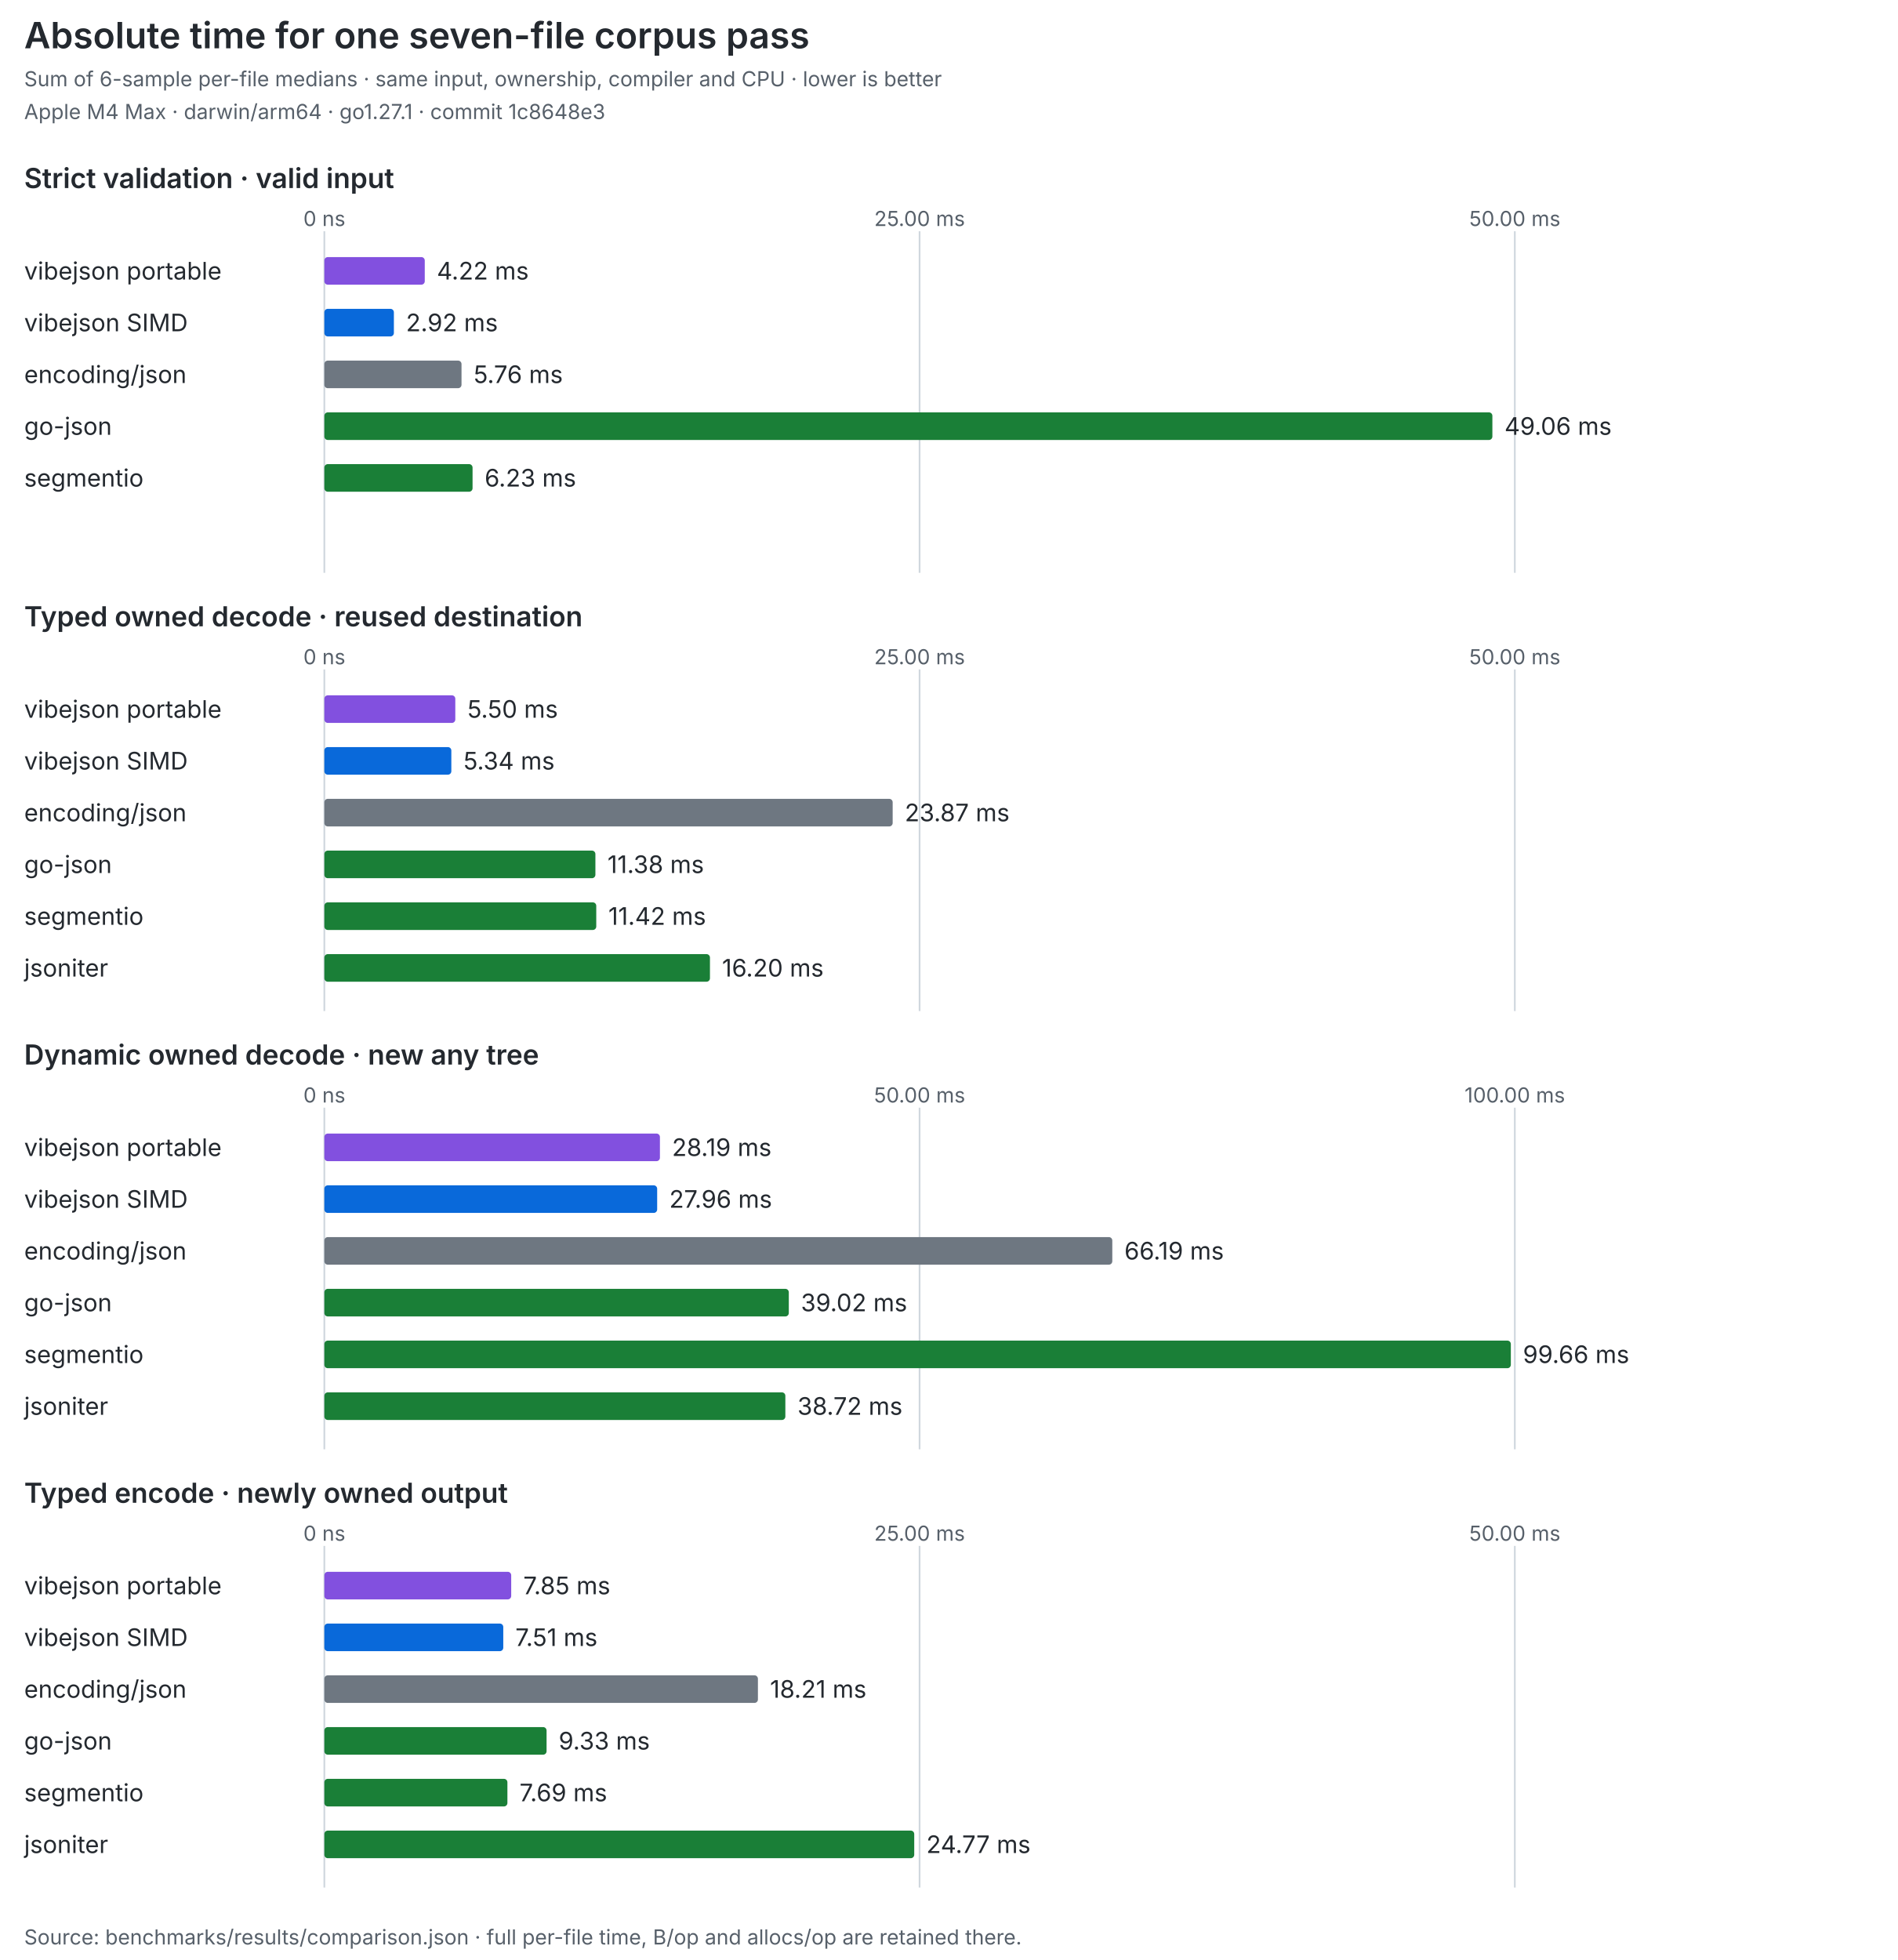
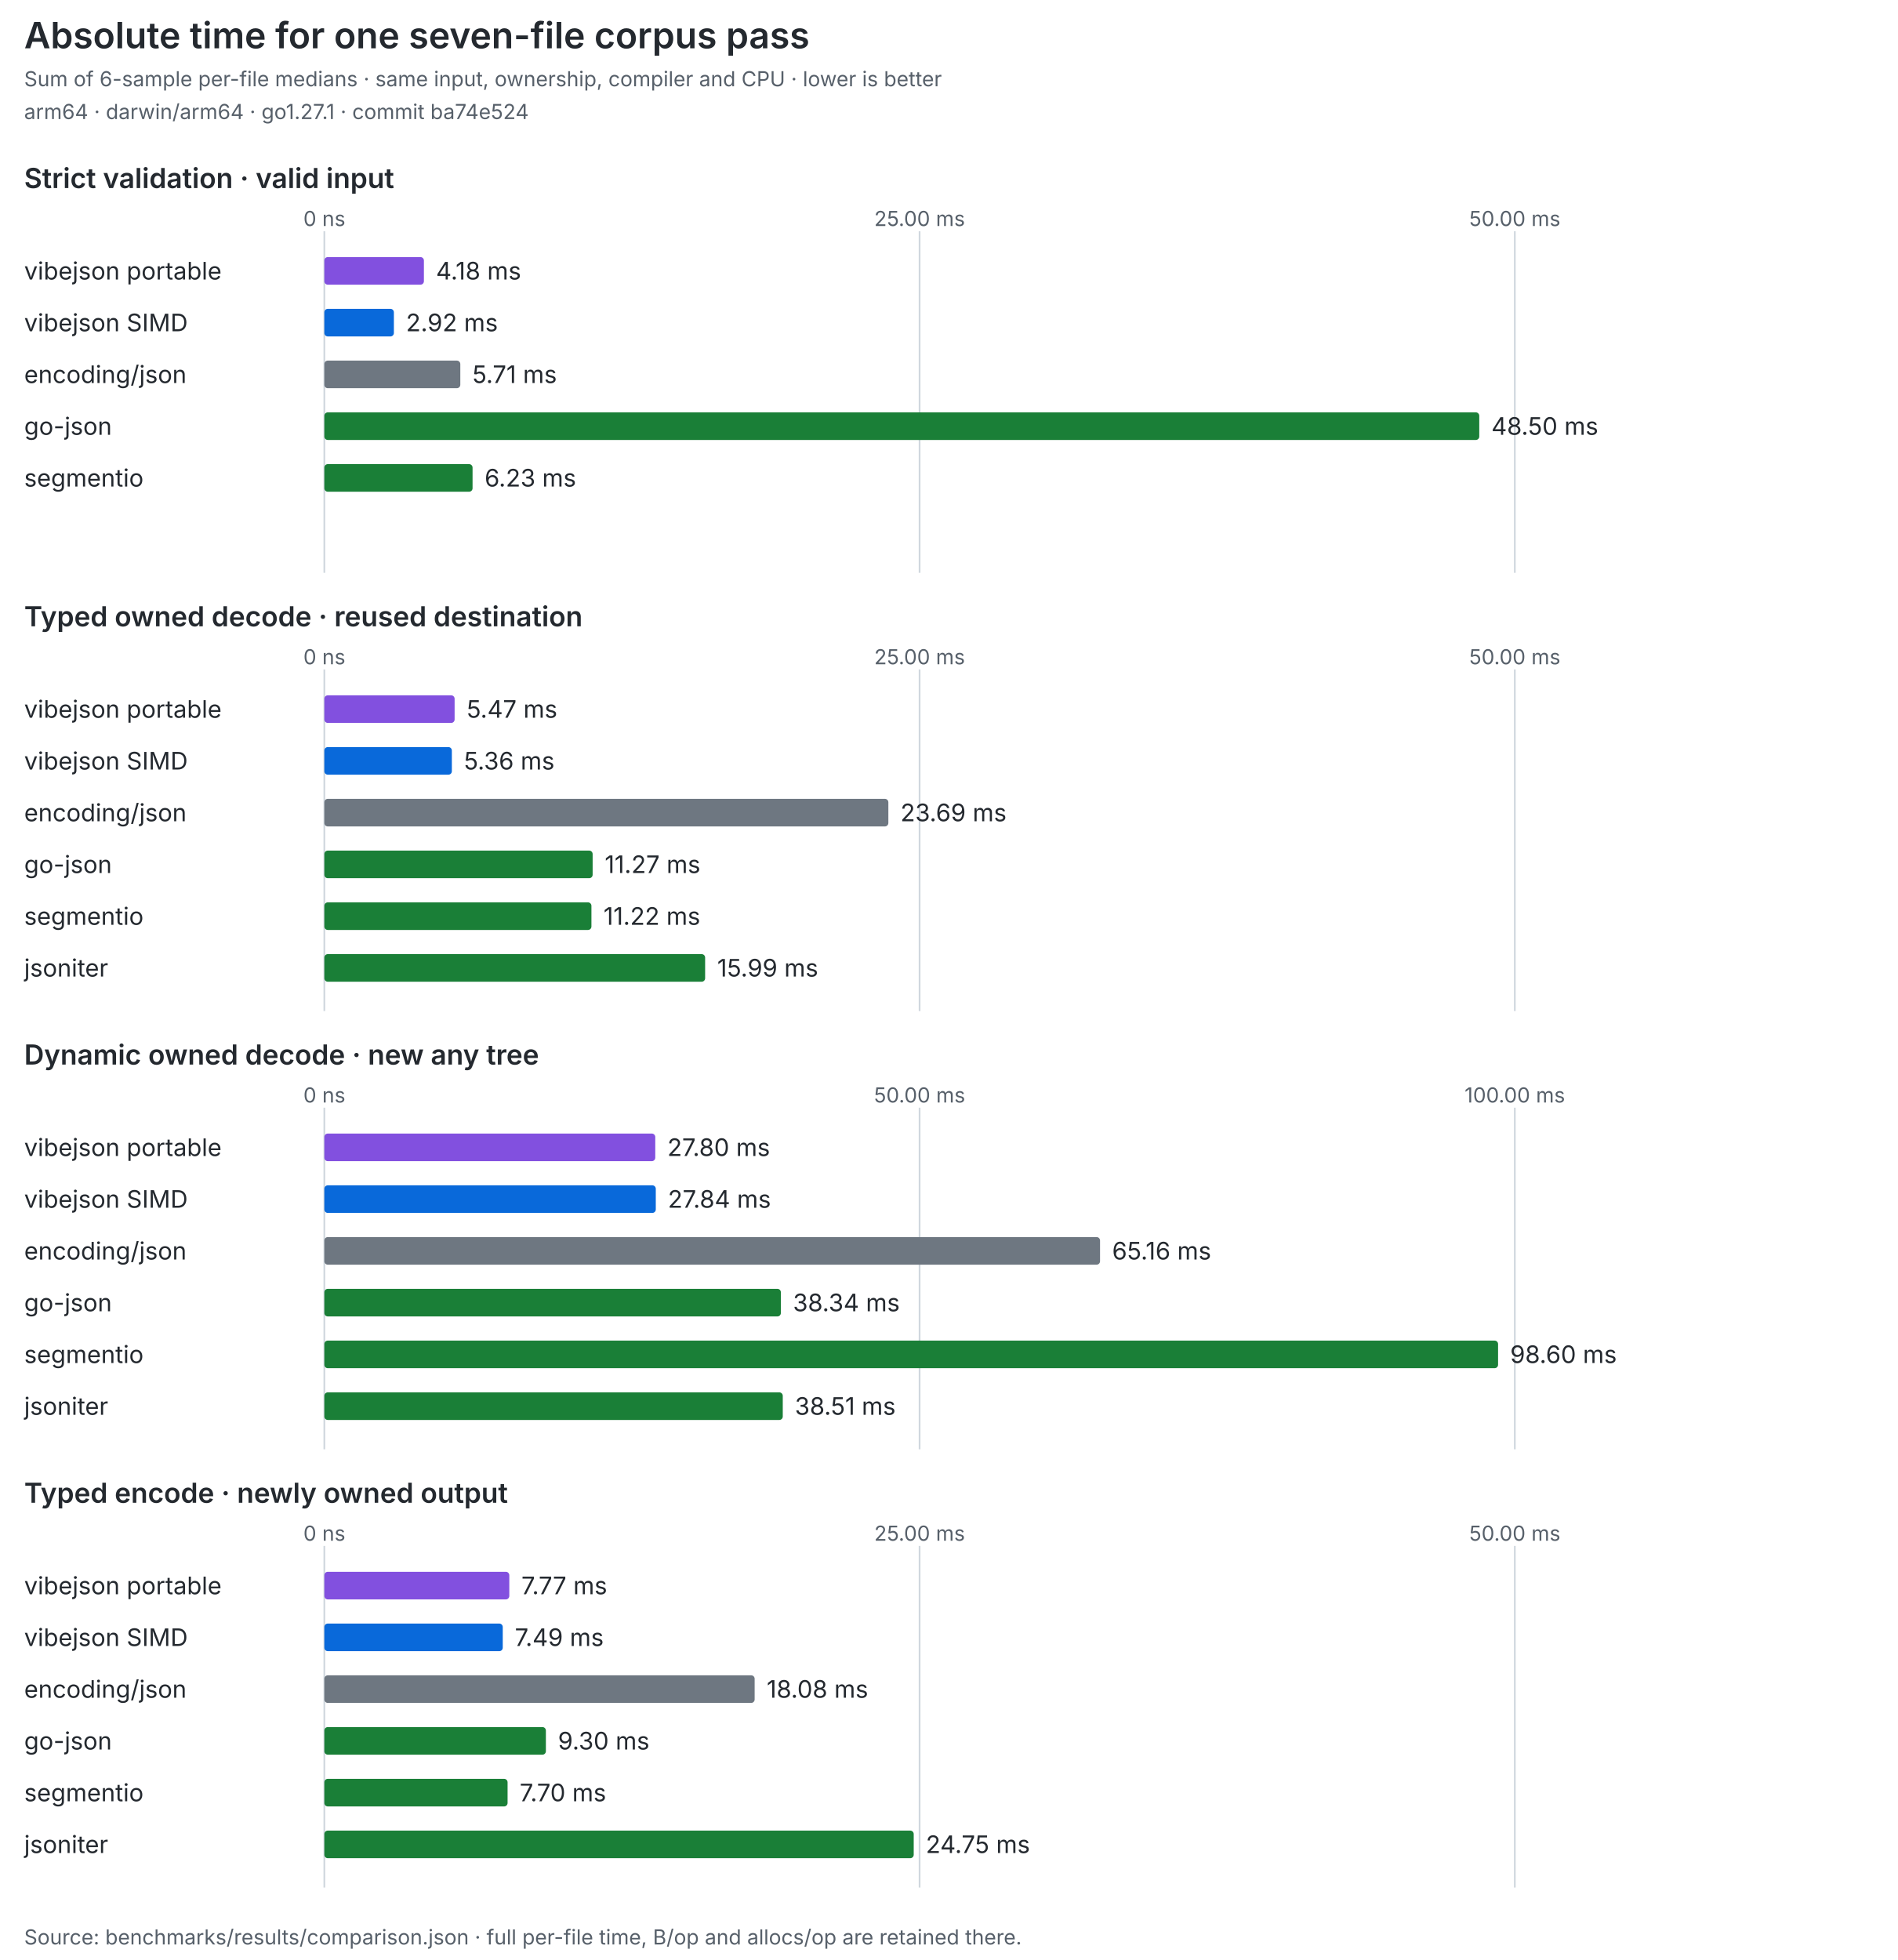
<svg xmlns="http://www.w3.org/2000/svg" width="1100" height="1136" viewBox="0 0 1100 1136" role="img" aria-labelledby="title desc">
  <style>
text{fill:#24292f;font:14px -apple-system,BlinkMacSystemFont,"Segoe UI",sans-serif}.heading{font-size:21px;font-weight:600}.panel{font-size:16px;font-weight:600}.note{font-size:12px;fill:#57606a}.grid{stroke:#d0d7de;stroke-width:1}.portable{fill:#8250df}.simd{fill:#0969da}.reference{fill:#6e7781}.peer{fill:#1a7f37}@media(prefers-color-scheme:dark){text{fill:#f0f6fc}.note{fill:#8c959f}.grid{stroke:#30363d}.portable{fill:#bc8cff}.simd{fill:#58a6ff}.reference{fill:#8c959f}.peer{fill:#3fb950}}</style>
  <text class="heading" x="14" y="28">Absolute time for one seven-file corpus pass</text>
  <text class="note" x="14" y="50">Sum of 6-sample per-file medians · same input, ownership, compiler and CPU · lower is better</text>
-   <text class="note" x="14" y="69">Apple M4 Max · darwin/arm64 · go1.27.1 · commit 1c8648e3</text>
+   <text class="note" x="14" y="69">arm64 · darwin/arm64 · go1.27.1 · commit ba74e524</text>
  <text class="panel" x="14" y="109.0">Strict validation · valid input</text>
  <line class="grid" x1="188.0" y1="134.0" x2="188.0" y2="332.0" />
  <text class="note" x="188.0" y="131.0" text-anchor="middle">0 ns</text>
  <line class="grid" x1="533.0" y1="134.0" x2="533.0" y2="332.0" />
  <text class="note" x="533.0" y="131.0" text-anchor="middle">25.00 ms</text>
  <line class="grid" x1="878.0" y1="134.0" x2="878.0" y2="332.0" />
  <text class="note" x="878.0" y="131.0" text-anchor="middle">50.00 ms</text>
  <text x="14" y="162.0">vibejson portable</text>
-   <rect class="portable" x="188.0" y="149.0" width="58.2" height="16" rx="2" />
-   <text x="253.2" y="162.0">4.22 ms</text>
+   <rect class="portable" x="188.0" y="149.0" width="57.7" height="16" rx="2" />
+   <text x="252.7" y="162.0">4.18 ms</text>
  <text x="14" y="192.0">vibejson SIMD</text>
  <rect class="simd" x="188.0" y="179.0" width="40.3" height="16" rx="2" />
  <text x="235.3" y="192.0">2.92 ms</text>
  <text x="14" y="222.0">encoding/json</text>
-   <rect class="reference" x="188.0" y="209.0" width="79.5" height="16" rx="2" />
-   <text x="274.5" y="222.0">5.76 ms</text>
+   <rect class="reference" x="188.0" y="209.0" width="78.8" height="16" rx="2" />
+   <text x="273.8" y="222.0">5.71 ms</text>
  <text x="14" y="252.0">go-json</text>
-   <rect class="peer" x="188.0" y="239.0" width="677.0" height="16" rx="2" />
-   <text x="872.0" y="252.0">49.06 ms</text>
+   <rect class="peer" x="188.0" y="239.0" width="669.4" height="16" rx="2" />
+   <text x="864.4" y="252.0">48.50 ms</text>
  <text x="14" y="282.0">segmentio</text>
  <rect class="peer" x="188.0" y="269.0" width="85.9" height="16" rx="2" />
  <text x="280.9" y="282.0">6.23 ms</text>
  <text class="panel" x="14" y="363.0">Typed owned decode · reused destination</text>
  <line class="grid" x1="188.0" y1="388.0" x2="188.0" y2="586.0" />
  <text class="note" x="188.0" y="385.0" text-anchor="middle">0 ns</text>
  <line class="grid" x1="533.0" y1="388.0" x2="533.0" y2="586.0" />
  <text class="note" x="533.0" y="385.0" text-anchor="middle">25.00 ms</text>
  <line class="grid" x1="878.0" y1="388.0" x2="878.0" y2="586.0" />
  <text class="note" x="878.0" y="385.0" text-anchor="middle">50.00 ms</text>
  <text x="14" y="416.0">vibejson portable</text>
-   <rect class="portable" x="188.0" y="403.0" width="75.9" height="16" rx="2" />
-   <text x="270.9" y="416.0">5.50 ms</text>
+   <rect class="portable" x="188.0" y="403.0" width="75.5" height="16" rx="2" />
+   <text x="270.5" y="416.0">5.47 ms</text>
  <text x="14" y="446.0">vibejson SIMD</text>
-   <rect class="simd" x="188.0" y="433.0" width="73.6" height="16" rx="2" />
-   <text x="268.6" y="446.0">5.34 ms</text>
+   <rect class="simd" x="188.0" y="433.0" width="73.9" height="16" rx="2" />
+   <text x="268.9" y="446.0">5.36 ms</text>
  <text x="14" y="476.0">encoding/json</text>
-   <rect class="reference" x="188.0" y="463.0" width="329.4" height="16" rx="2" />
-   <text x="524.4" y="476.0">23.87 ms</text>
+   <rect class="reference" x="188.0" y="463.0" width="326.9" height="16" rx="2" />
+   <text x="521.9" y="476.0">23.69 ms</text>
  <text x="14" y="506.0">go-json</text>
-   <rect class="peer" x="188.0" y="493.0" width="157.1" height="16" rx="2" />
-   <text x="352.1" y="506.0">11.38 ms</text>
+   <rect class="peer" x="188.0" y="493.0" width="155.5" height="16" rx="2" />
+   <text x="350.5" y="506.0">11.27 ms</text>
  <text x="14" y="536.0">segmentio</text>
-   <rect class="peer" x="188.0" y="523.0" width="157.6" height="16" rx="2" />
-   <text x="352.6" y="536.0">11.42 ms</text>
+   <rect class="peer" x="188.0" y="523.0" width="154.8" height="16" rx="2" />
+   <text x="349.8" y="536.0">11.22 ms</text>
  <text x="14" y="566.0">jsoniter</text>
-   <rect class="peer" x="188.0" y="553.0" width="223.5" height="16" rx="2" />
-   <text x="418.5" y="566.0">16.20 ms</text>
+   <rect class="peer" x="188.0" y="553.0" width="220.7" height="16" rx="2" />
+   <text x="415.7" y="566.0">15.99 ms</text>
  <text class="panel" x="14" y="617.0">Dynamic owned decode · new any tree</text>
  <line class="grid" x1="188.0" y1="642.0" x2="188.0" y2="840.0" />
  <text class="note" x="188.0" y="639.0" text-anchor="middle">0 ns</text>
  <line class="grid" x1="533.0" y1="642.0" x2="533.0" y2="840.0" />
  <text class="note" x="533.0" y="639.0" text-anchor="middle">50.00 ms</text>
  <line class="grid" x1="878.0" y1="642.0" x2="878.0" y2="840.0" />
  <text class="note" x="878.0" y="639.0" text-anchor="middle">100.00 ms</text>
  <text x="14" y="670.0">vibejson portable</text>
-   <rect class="portable" x="188.0" y="657.0" width="194.5" height="16" rx="2" />
-   <text x="389.5" y="670.0">28.19 ms</text>
+   <rect class="portable" x="188.0" y="657.0" width="191.8" height="16" rx="2" />
+   <text x="386.8" y="670.0">27.80 ms</text>
  <text x="14" y="700.0">vibejson SIMD</text>
-   <rect class="simd" x="188.0" y="687.0" width="192.9" height="16" rx="2" />
-   <text x="387.9" y="700.0">27.96 ms</text>
+   <rect class="simd" x="188.0" y="687.0" width="192.1" height="16" rx="2" />
+   <text x="387.1" y="700.0">27.84 ms</text>
  <text x="14" y="730.0">encoding/json</text>
-   <rect class="reference" x="188.0" y="717.0" width="456.7" height="16" rx="2" />
-   <text x="651.7" y="730.0">66.19 ms</text>
+   <rect class="reference" x="188.0" y="717.0" width="449.6" height="16" rx="2" />
+   <text x="644.6" y="730.0">65.16 ms</text>
  <text x="14" y="760.0">go-json</text>
-   <rect class="peer" x="188.0" y="747.0" width="269.2" height="16" rx="2" />
-   <text x="464.2" y="760.0">39.02 ms</text>
+   <rect class="peer" x="188.0" y="747.0" width="264.6" height="16" rx="2" />
+   <text x="459.6" y="760.0">38.34 ms</text>
  <text x="14" y="790.0">segmentio</text>
-   <rect class="peer" x="188.0" y="777.0" width="687.7" height="16" rx="2" />
-   <text x="882.7" y="790.0">99.66 ms</text>
+   <rect class="peer" x="188.0" y="777.0" width="680.3" height="16" rx="2" />
+   <text x="875.3" y="790.0">98.60 ms</text>
  <text x="14" y="820.0">jsoniter</text>
-   <rect class="peer" x="188.0" y="807.0" width="267.2" height="16" rx="2" />
-   <text x="462.2" y="820.0">38.72 ms</text>
+   <rect class="peer" x="188.0" y="807.0" width="265.7" height="16" rx="2" />
+   <text x="460.7" y="820.0">38.51 ms</text>
  <text class="panel" x="14" y="871.0">Typed encode · newly owned output</text>
  <line class="grid" x1="188.0" y1="896.0" x2="188.0" y2="1094.0" />
  <text class="note" x="188.0" y="893.0" text-anchor="middle">0 ns</text>
  <line class="grid" x1="533.0" y1="896.0" x2="533.0" y2="1094.0" />
  <text class="note" x="533.0" y="893.0" text-anchor="middle">25.00 ms</text>
  <line class="grid" x1="878.0" y1="896.0" x2="878.0" y2="1094.0" />
  <text class="note" x="878.0" y="893.0" text-anchor="middle">50.00 ms</text>
  <text x="14" y="924.0">vibejson portable</text>
-   <rect class="portable" x="188.0" y="911.0" width="108.3" height="16" rx="2" />
-   <text x="303.3" y="924.0">7.85 ms</text>
+   <rect class="portable" x="188.0" y="911.0" width="107.2" height="16" rx="2" />
+   <text x="302.2" y="924.0">7.77 ms</text>
  <text x="14" y="954.0">vibejson SIMD</text>
-   <rect class="simd" x="188.0" y="941.0" width="103.7" height="16" rx="2" />
-   <text x="298.7" y="954.0">7.51 ms</text>
+   <rect class="simd" x="188.0" y="941.0" width="103.4" height="16" rx="2" />
+   <text x="298.4" y="954.0">7.49 ms</text>
  <text x="14" y="984.0">encoding/json</text>
-   <rect class="reference" x="188.0" y="971.0" width="251.3" height="16" rx="2" />
-   <text x="446.3" y="984.0">18.21 ms</text>
+   <rect class="reference" x="188.0" y="971.0" width="249.4" height="16" rx="2" />
+   <text x="444.4" y="984.0">18.08 ms</text>
  <text x="14" y="1014.0">go-json</text>
-   <rect class="peer" x="188.0" y="1001.0" width="128.8" height="16" rx="2" />
-   <text x="323.8" y="1014.0">9.33 ms</text>
+   <rect class="peer" x="188.0" y="1001.0" width="128.4" height="16" rx="2" />
+   <text x="323.4" y="1014.0">9.30 ms</text>
  <text x="14" y="1044.0">segmentio</text>
-   <rect class="peer" x="188.0" y="1031.0" width="106.1" height="16" rx="2" />
-   <text x="301.1" y="1044.0">7.69 ms</text>
+   <rect class="peer" x="188.0" y="1031.0" width="106.2" height="16" rx="2" />
+   <text x="301.2" y="1044.0">7.70 ms</text>
  <text x="14" y="1074.0">jsoniter</text>
-   <rect class="peer" x="188.0" y="1061.0" width="341.9" height="16" rx="2" />
-   <text x="536.9" y="1074.0">24.77 ms</text>
+   <rect class="peer" x="188.0" y="1061.0" width="341.6" height="16" rx="2" />
+   <text x="536.6" y="1074.0">24.75 ms</text>
  <text class="note" x="14" y="1127">Source: benchmarks/results/comparison.json · full per-file time, B/op and allocs/op are retained there.</text>
</svg>
